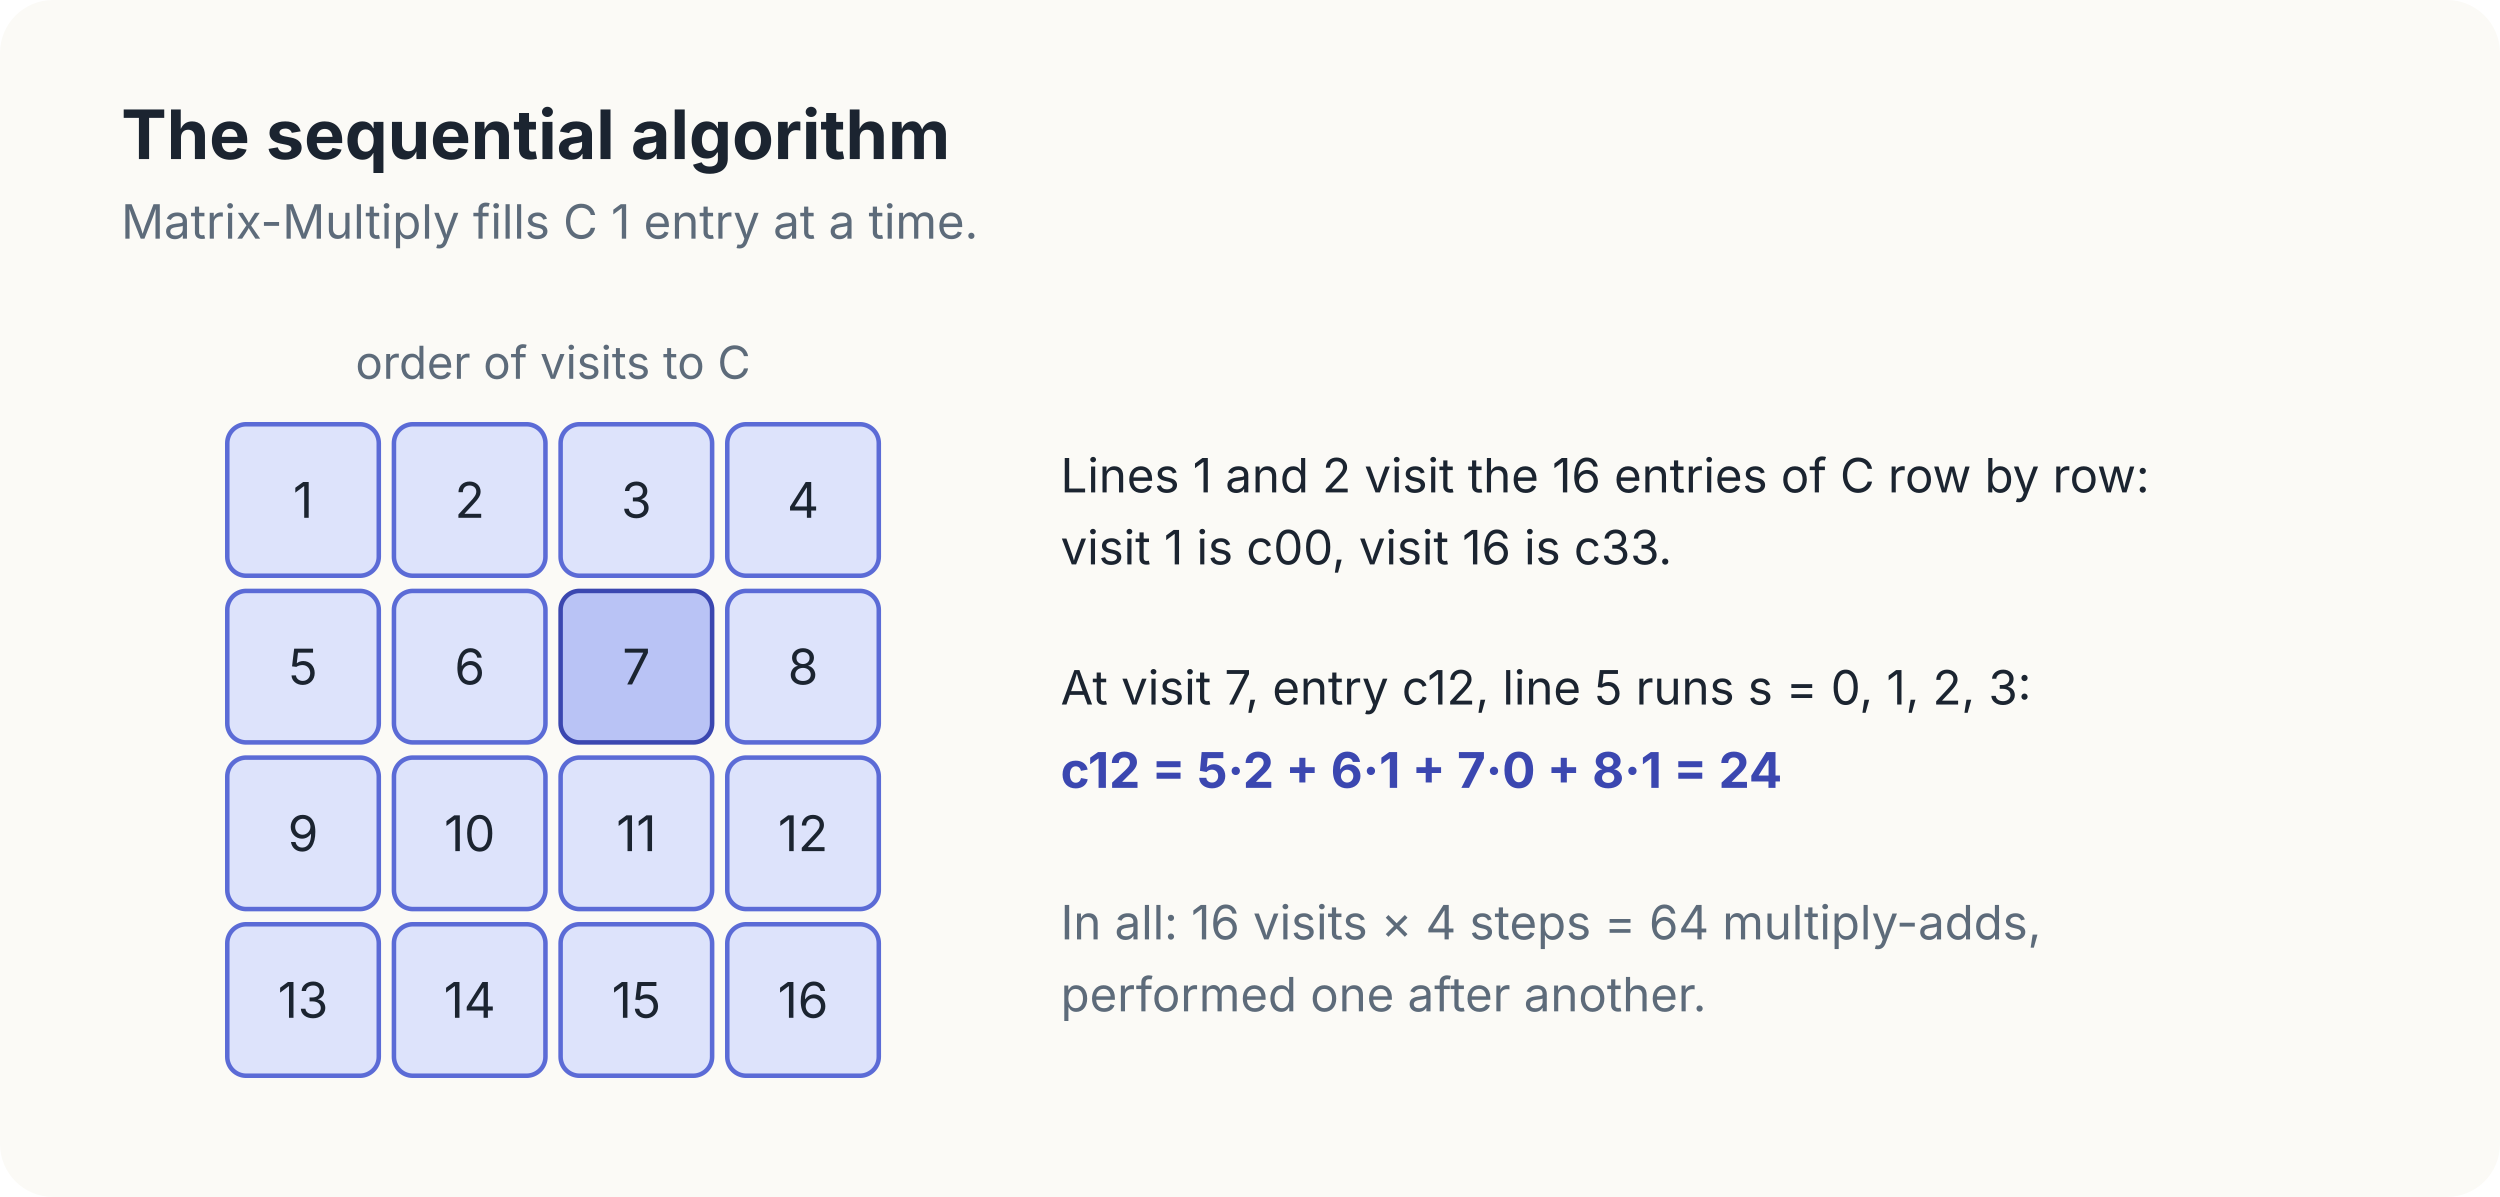
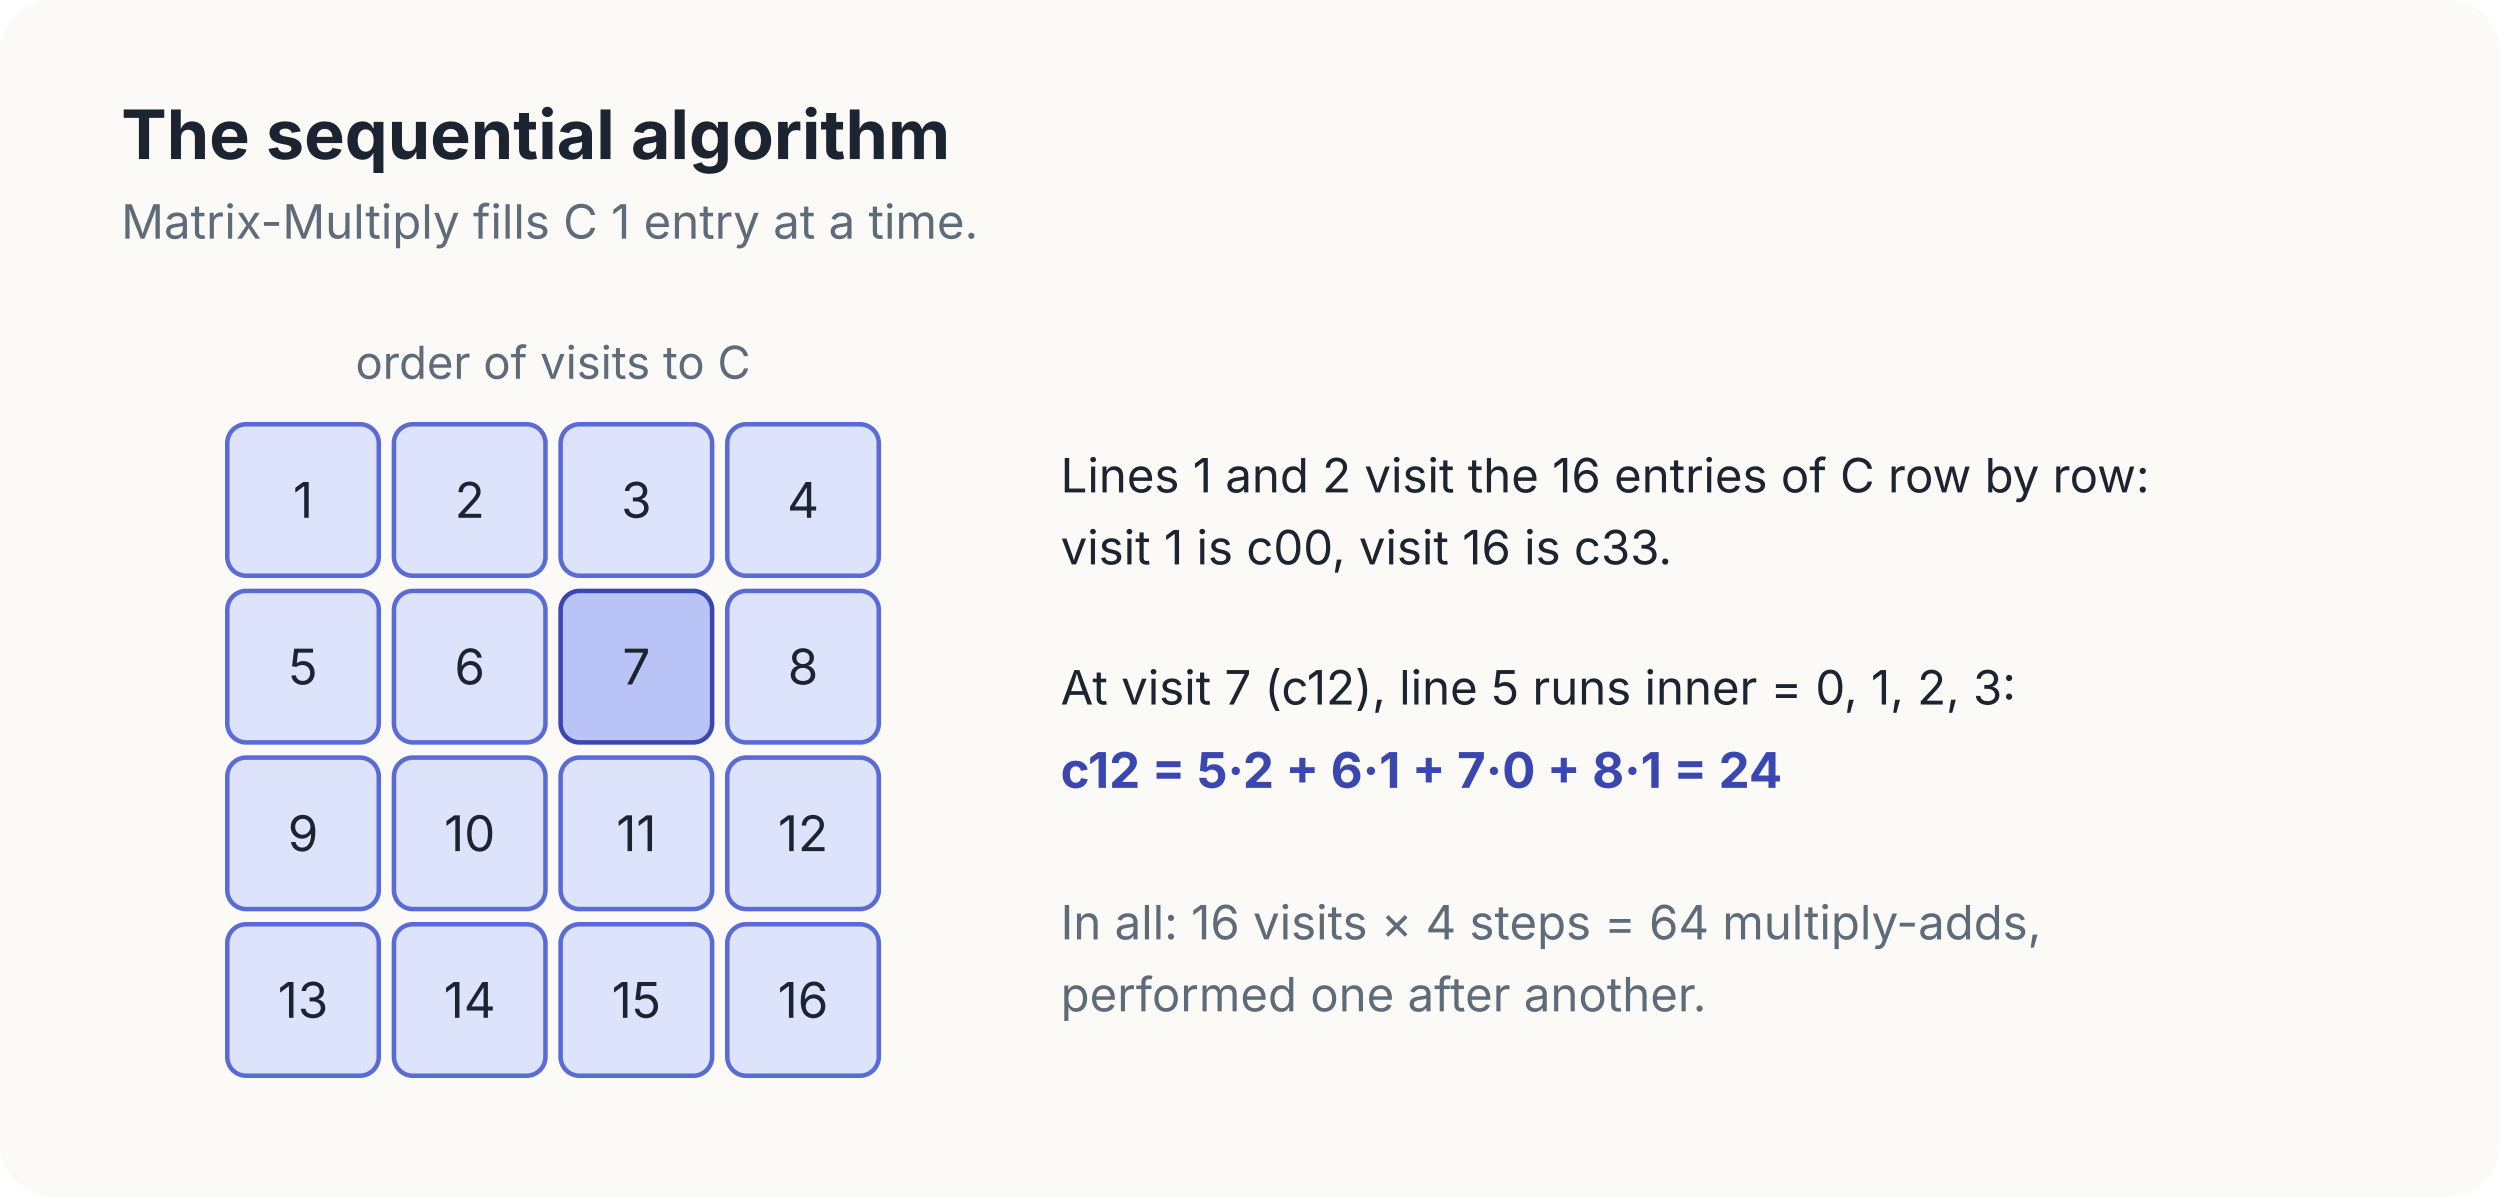
- <svg xmlns="http://www.w3.org/2000/svg" viewBox="0 0 660 316" width="660" height="316" role="img" aria-label="C as a 4 by 4 grid whose cells hold the order in which the sequential algorithm visits them, 1 to 16 row by row. Visit 7, entry c12, is highlighted. The text says that at visit 7 line 5 runs for s = 0 to 3 and computes c12 = 5 times 2 + 6 times 1 + 7 times 0 + 8 times 1 = 24, and that 16 visits of 4 steps make 64 multiply-adds, performed one after another.">
+ <svg xmlns="http://www.w3.org/2000/svg" viewBox="0 0 660 316" width="660" height="316" role="img" aria-label="C as a 4 by 4 grid whose cells hold the order in which the sequential algorithm visits them, 1 to 16 row by row. Visit 7, entry c12, is highlighted. The text says that at visit 7 line 5 runs for inner = 0 to 3 and computes c12 = 5 times 2 + 6 times 1 + 7 times 0 + 8 times 1 = 24, and that 16 visits of 4 steps make 64 multiply-adds, performed one after another.">
  <style>
    text { font-family: Inter, "Segoe UI", "Helvetica Neue", Helvetica, Arial, sans-serif; fill: #1B2430; }
    .title { font-size: 18px; font-weight: 650; }
    .lede { font-size: 12.5px; fill: #5D6B7A; }
    .name { font-size: 14px; font-weight: 650; }
    .sub { font-size: 12px; fill: #5D6B7A; }
    .note { font-size: 12px; fill: #5D6B7A; }
    .tab { font-size: 11.5px; font-weight: 650; letter-spacing: 0.04em; fill: #5D6B7A; }
    .mono { font-family: "JetBrains Mono", "SF Mono", Menlo, Consolas, monospace; font-size: 12px; }
    .dim { fill: #8794A3; }
    .strong { font-weight: 700; }
    .trap { fill: #CF4526; font-weight: 700; }
    .pill { font-size: 11px; font-weight: 600; }
    .wire { fill: none; stroke: #3F5873; stroke-width: 1.8; stroke-linecap: round; stroke-linejoin: round; }
    .wire.danger { stroke: #CF4526; stroke-dasharray: 6 5; }
    .wire.idle { stroke: #7F8EA0; stroke-dasharray: 2 5; }
  </style>
  <defs>
    <filter id="lift" x="-10%" y="-10%" width="120%" height="135%">
      <feDropShadow dx="0" dy="2" stdDeviation="3" flood-color="#1B2430" flood-opacity="0.13" />
    </filter>
    <linearGradient id="thor-body" x1="0" y1="0" x2="0" y2="1">
      <stop offset="0" stop-color="#C6CCD5" />
      <stop offset="1" stop-color="#979EA9" />
    </linearGradient>
    <linearGradient id="switch-body" x1="0" y1="0" x2="0" y2="1">
      <stop offset="0" stop-color="#3B4656" />
      <stop offset="1" stop-color="#232B37" />
    </linearGradient>
    <marker id="head" viewBox="0 0 10 10" refX="8.5" refY="5" markerUnits="userSpaceOnUse" markerWidth="11" markerHeight="11" orient="auto">
      <path d="M0.5,1 L9,5 L0.5,9 Z" fill="#3F5873" />
    </marker>
    <marker id="head-danger" viewBox="0 0 10 10" refX="8.5" refY="5" markerUnits="userSpaceOnUse" markerWidth="11" markerHeight="11" orient="auto">
      <path d="M0.5,1 L9,5 L0.5,9 Z" fill="#CF4526" />
    </marker>
    <marker id="head-idle" viewBox="0 0 10 10" refX="8.5" refY="5" markerUnits="userSpaceOnUse" markerWidth="11" markerHeight="11" orient="auto">
      <path d="M0.5,1 L9,5 L0.5,9 Z" fill="#7F8EA0" />
    </marker>
  </defs>
  <rect width="660" height="316" rx="14" fill="#FBFAF6" />
  <text x="32.0" y="42.0" class="title" text-anchor="start" xml:space="preserve">The sequential algorithm</text>
  <text x="32.0" y="63.0" class="lede" text-anchor="start" xml:space="preserve">Matrix-Multiply fills C 1 entry at a time.</text>
  <defs>
    <marker id="tip-ink" viewBox="0 0 10 10" refX="8.5" refY="5" markerUnits="userSpaceOnUse" markerWidth="10" markerHeight="10" orient="auto">
      <path d="M0.5,1 L9,5 L0.5,9 Z" fill="#3F5873" />
    </marker>
    <marker id="tip-deep" viewBox="0 0 10 10" refX="8.5" refY="5" markerUnits="userSpaceOnUse" markerWidth="10" markerHeight="10" orient="auto">
      <path d="M0.5,1 L9,5 L0.5,9 Z" fill="#3B47B0" />
    </marker>
    <marker id="tip-mint" viewBox="0 0 10 10" refX="8.5" refY="5" markerUnits="userSpaceOnUse" markerWidth="10" markerHeight="10" orient="auto">
      <path d="M0.5,1 L9,5 L0.5,9 Z" fill="#1F8A70" />
    </marker>
  </defs>
  <text x="146.0" y="100.0" text-anchor="middle" font-size="12" style="fill:#5D6B7A" xml:space="preserve">order of visits to C</text>
  <rect x="60.0" y="112.0" width="40.0" height="40.0" rx="5" fill="#DDE3FB" stroke="#5B6BD6" stroke-width="1.2" />
  <text x="80.0" y="136.7" text-anchor="middle" font-size="13" style="fill:#1B2430" xml:space="preserve">1</text>
  <rect x="104.0" y="112.0" width="40.0" height="40.0" rx="5" fill="#DDE3FB" stroke="#5B6BD6" stroke-width="1.2" />
  <text x="124.0" y="136.7" text-anchor="middle" font-size="13" style="fill:#1B2430" xml:space="preserve">2</text>
  <rect x="148.0" y="112.0" width="40.0" height="40.0" rx="5" fill="#DDE3FB" stroke="#5B6BD6" stroke-width="1.2" />
  <text x="168.0" y="136.7" text-anchor="middle" font-size="13" style="fill:#1B2430" xml:space="preserve">3</text>
  <rect x="192.0" y="112.0" width="40.0" height="40.0" rx="5" fill="#DDE3FB" stroke="#5B6BD6" stroke-width="1.2" />
  <text x="212.0" y="136.7" text-anchor="middle" font-size="13" style="fill:#1B2430" xml:space="preserve">4</text>
  <rect x="60.0" y="156.0" width="40.0" height="40.0" rx="5" fill="#DDE3FB" stroke="#5B6BD6" stroke-width="1.2" />
  <text x="80.0" y="180.7" text-anchor="middle" font-size="13" style="fill:#1B2430" xml:space="preserve">5</text>
  <rect x="104.0" y="156.0" width="40.0" height="40.0" rx="5" fill="#DDE3FB" stroke="#5B6BD6" stroke-width="1.2" />
  <text x="124.0" y="180.7" text-anchor="middle" font-size="13" style="fill:#1B2430" xml:space="preserve">6</text>
  <rect x="148.0" y="156.0" width="40.0" height="40.0" rx="5" fill="#B9C3F5" stroke="#3B47B0" stroke-width="1.2" />
  <text x="168.0" y="180.7" text-anchor="middle" font-size="13" style="fill:#1B2430" xml:space="preserve">7</text>
  <rect x="192.0" y="156.0" width="40.0" height="40.0" rx="5" fill="#DDE3FB" stroke="#5B6BD6" stroke-width="1.2" />
  <text x="212.0" y="180.7" text-anchor="middle" font-size="13" style="fill:#1B2430" xml:space="preserve">8</text>
  <rect x="60.0" y="200.0" width="40.0" height="40.0" rx="5" fill="#DDE3FB" stroke="#5B6BD6" stroke-width="1.2" />
  <text x="80.0" y="224.7" text-anchor="middle" font-size="13" style="fill:#1B2430" xml:space="preserve">9</text>
  <rect x="104.0" y="200.0" width="40.0" height="40.0" rx="5" fill="#DDE3FB" stroke="#5B6BD6" stroke-width="1.2" />
  <text x="124.0" y="224.7" text-anchor="middle" font-size="13" style="fill:#1B2430" xml:space="preserve">10</text>
  <rect x="148.0" y="200.0" width="40.0" height="40.0" rx="5" fill="#DDE3FB" stroke="#5B6BD6" stroke-width="1.2" />
  <text x="168.0" y="224.7" text-anchor="middle" font-size="13" style="fill:#1B2430" xml:space="preserve">11</text>
  <rect x="192.0" y="200.0" width="40.0" height="40.0" rx="5" fill="#DDE3FB" stroke="#5B6BD6" stroke-width="1.2" />
  <text x="212.0" y="224.7" text-anchor="middle" font-size="13" style="fill:#1B2430" xml:space="preserve">12</text>
  <rect x="60.0" y="244.0" width="40.0" height="40.0" rx="5" fill="#DDE3FB" stroke="#5B6BD6" stroke-width="1.2" />
  <text x="80.0" y="268.7" text-anchor="middle" font-size="13" style="fill:#1B2430" xml:space="preserve">13</text>
  <rect x="104.0" y="244.0" width="40.0" height="40.0" rx="5" fill="#DDE3FB" stroke="#5B6BD6" stroke-width="1.2" />
  <text x="124.0" y="268.7" text-anchor="middle" font-size="13" style="fill:#1B2430" xml:space="preserve">14</text>
  <rect x="148.0" y="244.0" width="40.0" height="40.0" rx="5" fill="#DDE3FB" stroke="#5B6BD6" stroke-width="1.2" />
  <text x="168.0" y="268.7" text-anchor="middle" font-size="13" style="fill:#1B2430" xml:space="preserve">15</text>
  <rect x="192.0" y="244.0" width="40.0" height="40.0" rx="5" fill="#DDE3FB" stroke="#5B6BD6" stroke-width="1.2" />
  <text x="212.0" y="268.7" text-anchor="middle" font-size="13" style="fill:#1B2430" xml:space="preserve">16</text>
  <text x="280.0" y="130.0" text-anchor="start" font-size="12.5" style="fill:#1B2430" xml:space="preserve">Lines 1 and 2 visit the 16 entries of C row by row:</text>
  <text x="280.0" y="149.0" text-anchor="start" font-size="12.5" style="fill:#1B2430" xml:space="preserve">visit 1 is c00, visit 16 is c33.</text>
-   <text x="280.0" y="186.0" text-anchor="start" font-size="12.5" style="fill:#1B2430" xml:space="preserve">At visit 7, entry c12, line 5 runs s = 0, 1, 2, 3:</text>
+   <text x="280.0" y="186.0" text-anchor="start" font-size="12.5" style="fill:#1B2430" xml:space="preserve">At visit 7 (c12), line 5 runs inner = 0, 1, 2, 3:</text>
  <text x="280.0" y="208.0" text-anchor="start" font-size="13" font-weight="650" style="fill:#3B47B0" xml:space="preserve">c12 = 5·2 + 6·1 + 7·0 + 8·1 = 24</text>
  <text x="280.0" y="248.0" text-anchor="start" font-size="12.5" style="fill:#5D6B7A" xml:space="preserve">In all: 16 visits × 4 steps = 64 multiply-adds,</text>
  <text x="280.0" y="267.0" text-anchor="start" font-size="12.5" style="fill:#5D6B7A" xml:space="preserve">performed one after another.</text>
</svg>
